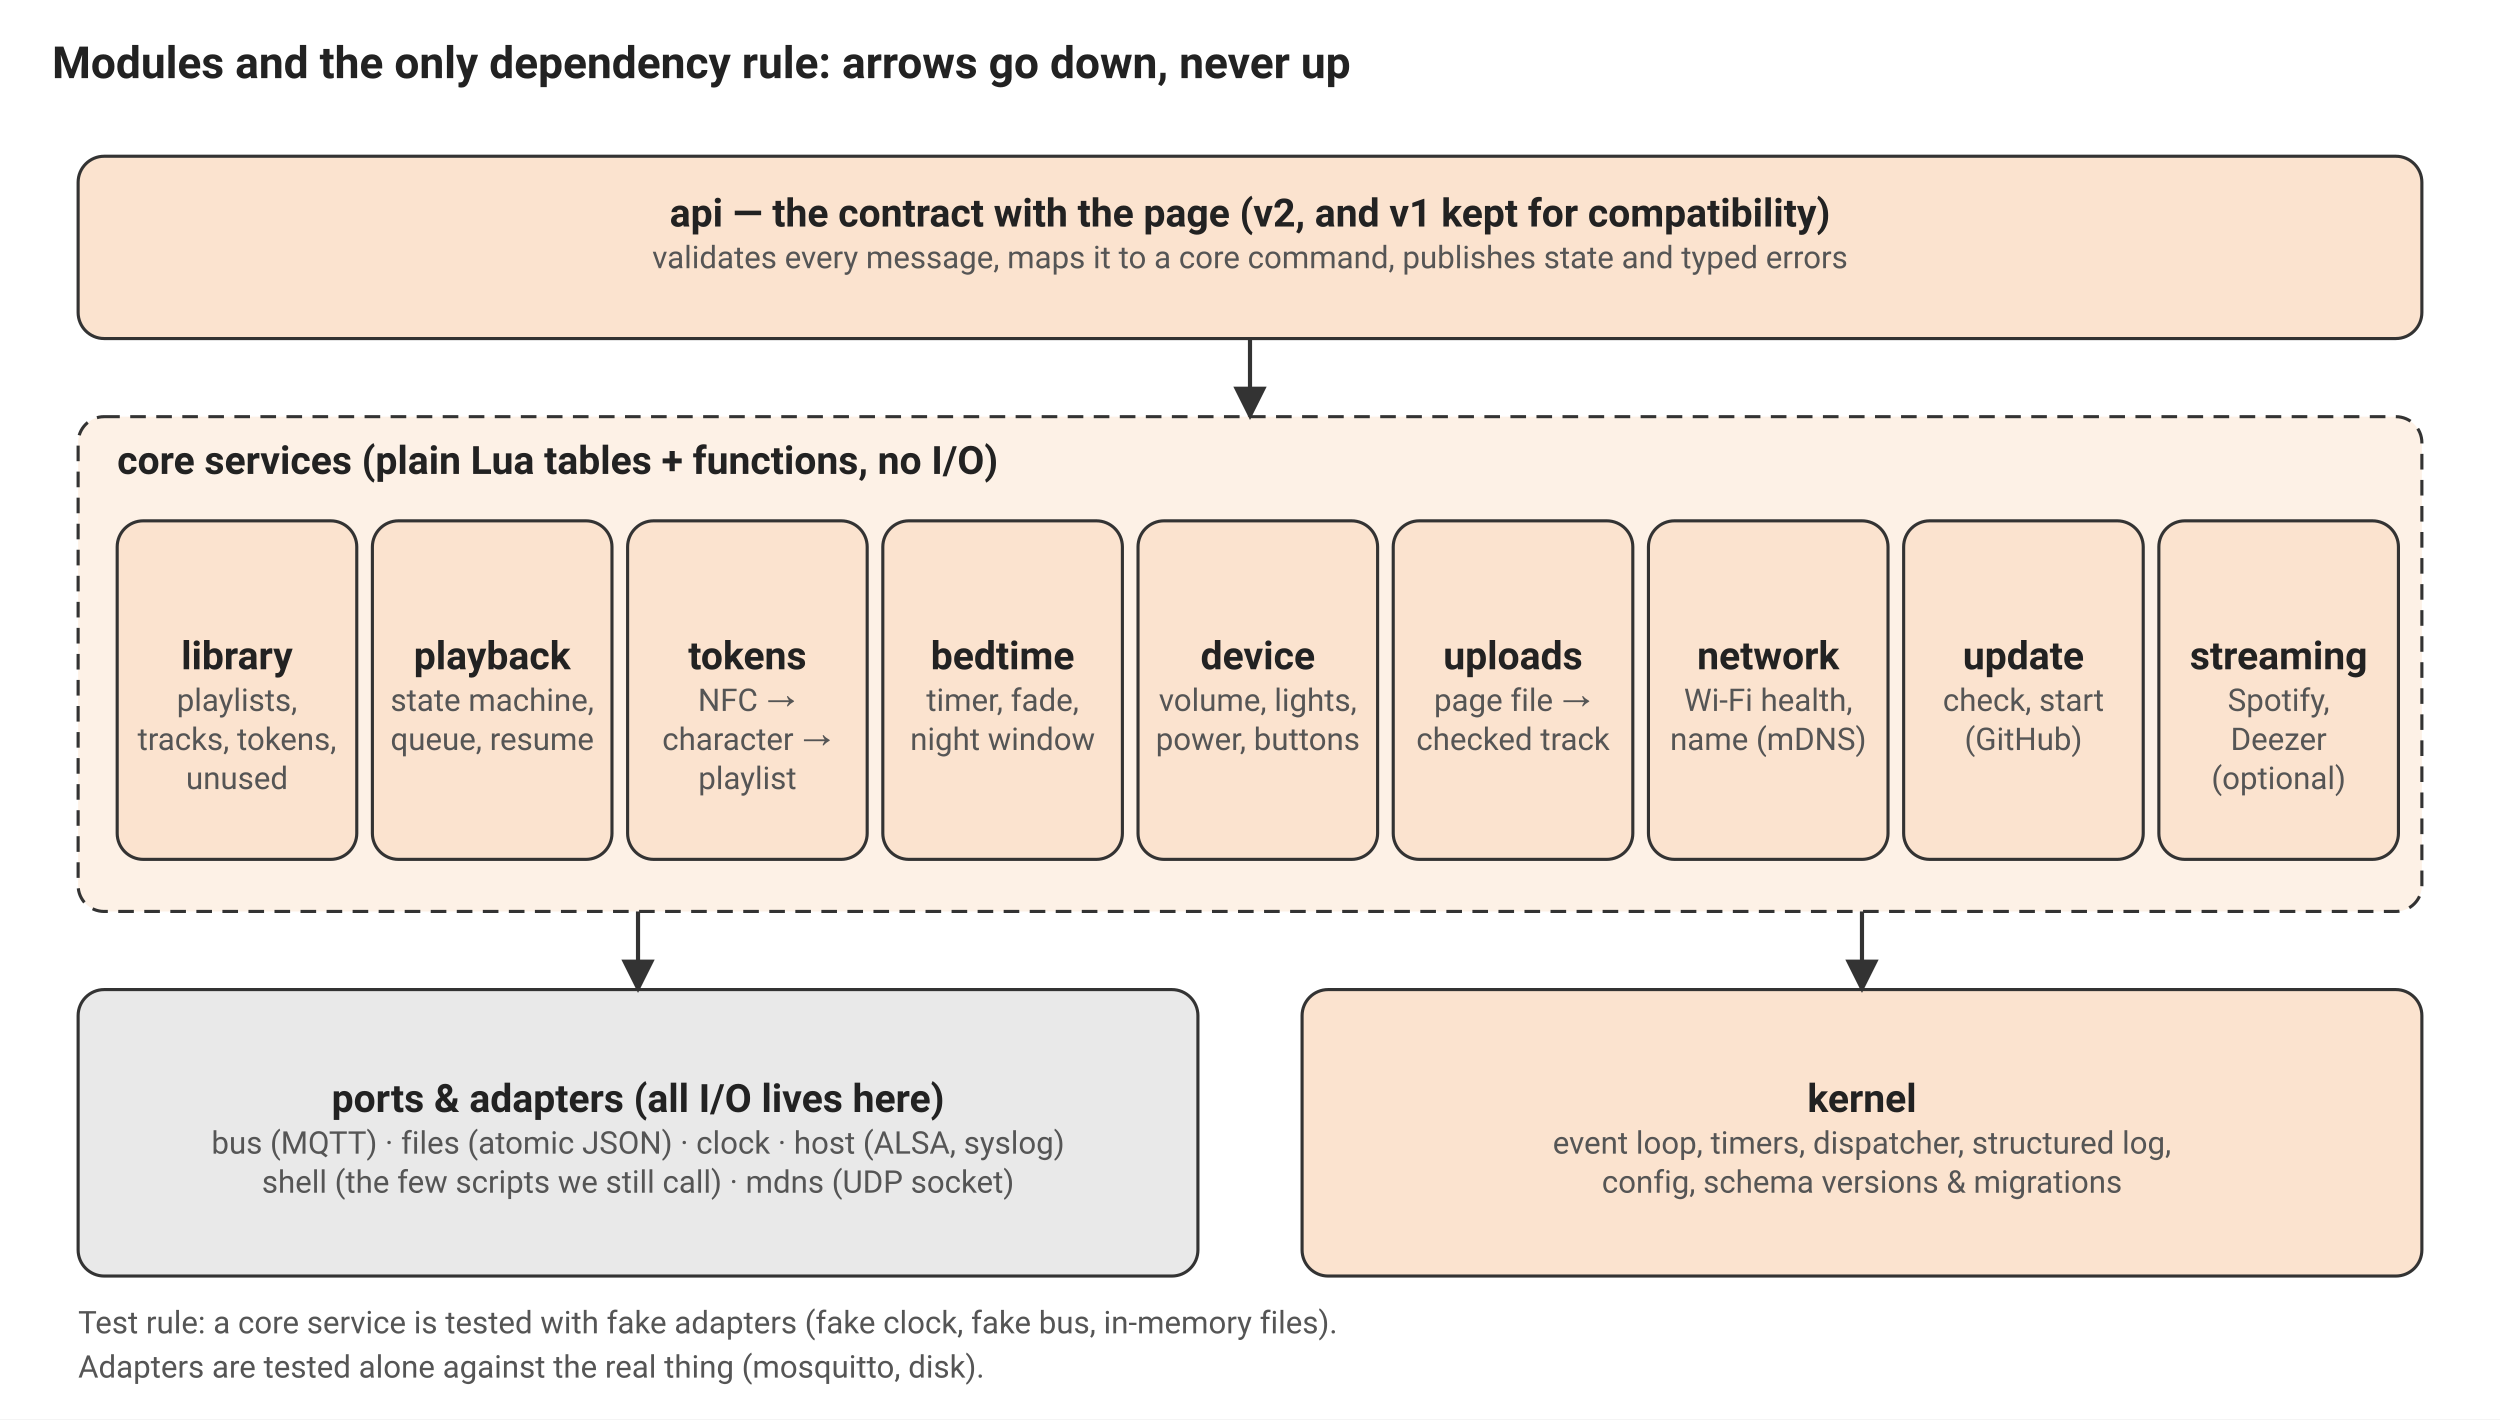
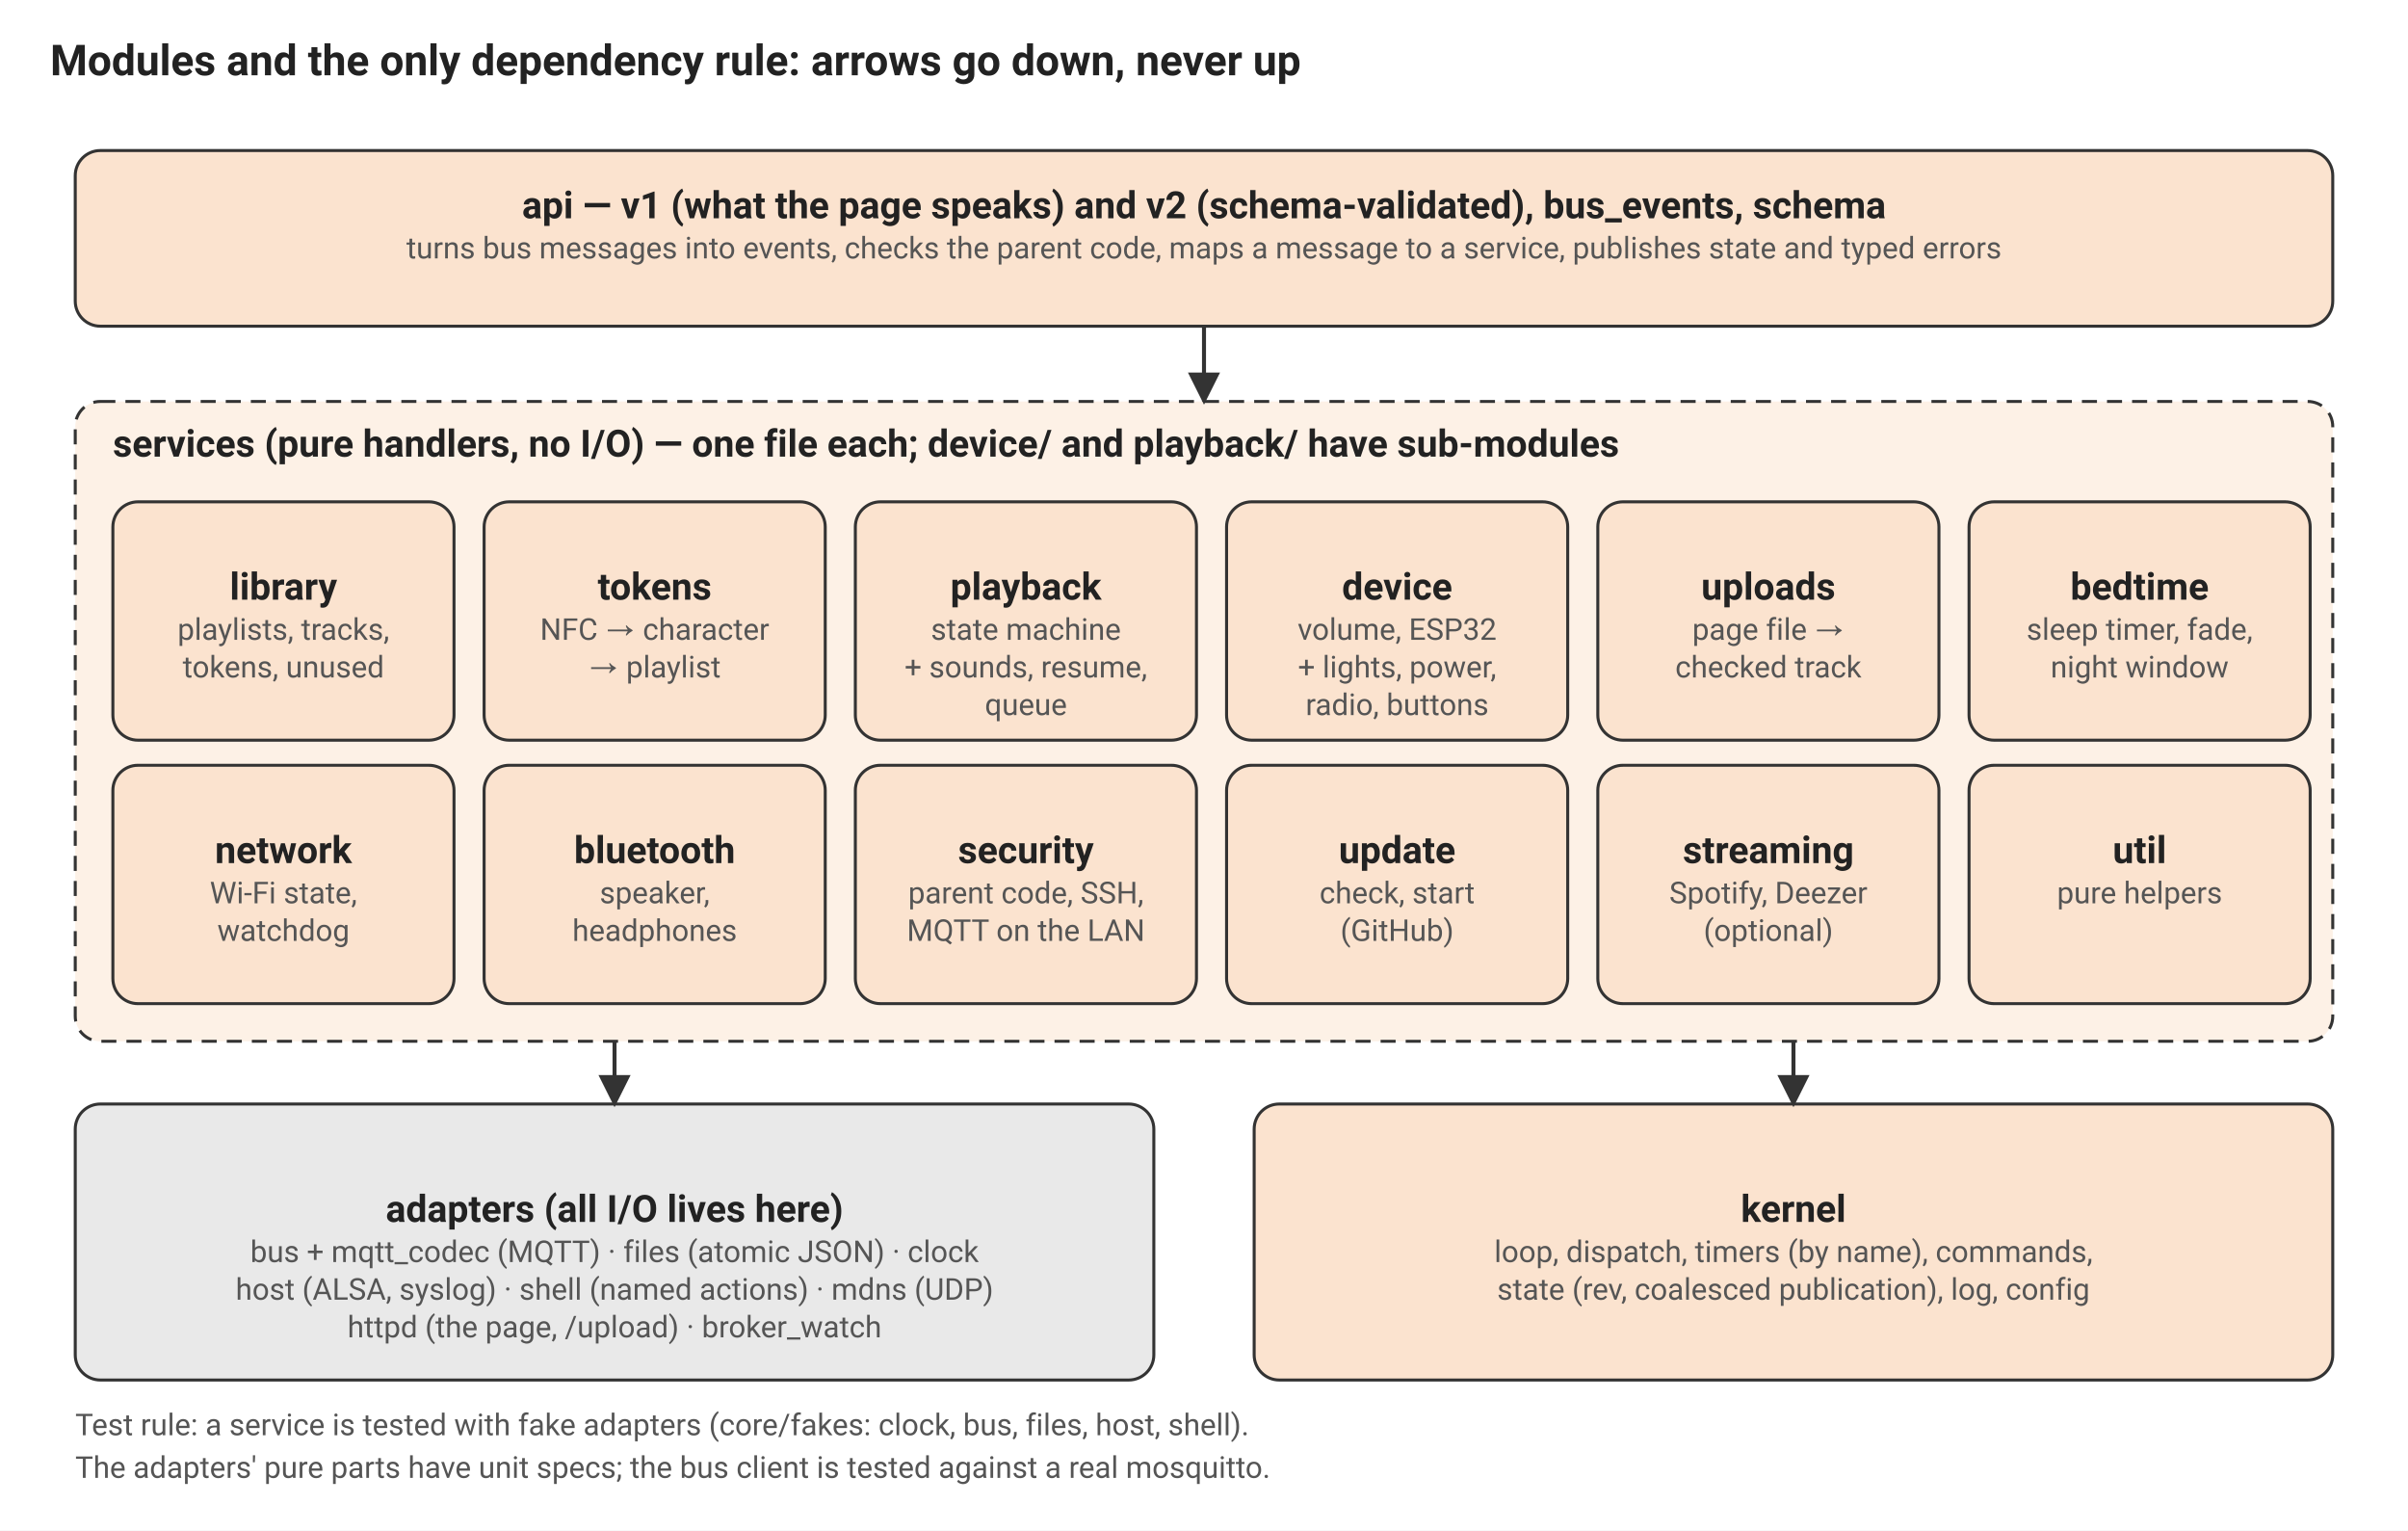
- <svg xmlns="http://www.w3.org/2000/svg" viewBox="0 0 960 545" width="960" height="545" role="img" aria-label="Modules">
+ <svg xmlns="http://www.w3.org/2000/svg" viewBox="0 0 960 610" width="960" height="610" role="img" aria-label="Modules">
  <style>
text{font-family:system-ui,-apple-system,"Segoe UI",Roboto,Helvetica,Arial,sans-serif;font-size:14px;fill:#222}
.t{font-weight:700;font-size:15px}.s{font-size:12px;fill:#555}.h{font-weight:700;font-size:17px}
.box{stroke:#333;stroke-width:1.2}.dash{stroke-dasharray:6 4}
.arrow{stroke:#333;stroke-width:1.6;fill:none;marker-end:url(#a)}
.arrow2{stroke:#333;stroke-width:1.6;fill:none;marker-end:url(#a);marker-start:url(#b)}
</style>
  <defs>
    <marker id="a" viewBox="0 0 10 10" refX="9" refY="5" markerWidth="8" markerHeight="8" orient="auto-start-reverse">
      <path d="M0 0L10 5L0 10z" fill="#333" />
    </marker>
    <marker id="b" viewBox="0 0 10 10" refX="1" refY="5" markerWidth="8" markerHeight="8" orient="auto">
      <path d="M10 0L0 5L10 10z" fill="#333" />
    </marker>
  </defs>
-   <rect width="960" height="545" fill="#fff" />
+   <rect width="960" height="610" fill="#fff" />
  <text x="20" y="30" text-anchor="start" class="h">Modules and the only dependency rule: arrows go down, never up</text>
  <rect x="30" y="60" width="900" height="70" rx="10" fill="#fbe3cf" class="box" />
-   <text x="480" y="87" text-anchor="middle" class="t">api  —  the contract with the page (v2, and v1 kept for compatibility)</text>
-   <text x="480" y="103" text-anchor="middle" class="s">validates every message, maps it to a core command, publishes state and typed errors</text>
-   <rect x="30" y="160" width="900" height="190" rx="10" fill="#fdf1e6" class="box dash" />
-   <text x="480" y="255" text-anchor="middle" class="t" />
-   <text x="45" y="182" text-anchor="start" class="t">core services (plain Lua tables + functions, no I/O)</text>
-   <rect x="45" y="200" width="92" height="130" rx="10" fill="#fbe3cf" class="box" />
-   <text x="91" y="257" text-anchor="middle" class="t">library</text>
-   <text x="91" y="273" text-anchor="middle" class="s">playlists,</text>
-   <text x="91" y="288" text-anchor="middle" class="s">tracks, tokens,</text>
-   <text x="91" y="303" text-anchor="middle" class="s">unused</text>
-   <rect x="143" y="200" width="92" height="130" rx="10" fill="#fbe3cf" class="box" />
-   <text x="189" y="257" text-anchor="middle" class="t">playback</text>
-   <text x="189" y="273" text-anchor="middle" class="s">state machine,</text>
-   <text x="189" y="288" text-anchor="middle" class="s">queue, resume</text>
-   <rect x="241" y="200" width="92" height="130" rx="10" fill="#fbe3cf" class="box" />
-   <text x="287" y="257" text-anchor="middle" class="t">tokens</text>
-   <text x="287" y="273" text-anchor="middle" class="s">NFC →</text>
-   <text x="287" y="288" text-anchor="middle" class="s">character →</text>
-   <text x="287" y="303" text-anchor="middle" class="s">playlist</text>
-   <rect x="339" y="200" width="92" height="130" rx="10" fill="#fbe3cf" class="box" />
-   <text x="385" y="257" text-anchor="middle" class="t">bedtime</text>
-   <text x="385" y="273" text-anchor="middle" class="s">timer, fade,</text>
-   <text x="385" y="288" text-anchor="middle" class="s">night window</text>
-   <rect x="437" y="200" width="92" height="130" rx="10" fill="#fbe3cf" class="box" />
-   <text x="483" y="257" text-anchor="middle" class="t">device</text>
-   <text x="483" y="273" text-anchor="middle" class="s">volume, lights,</text>
-   <text x="483" y="288" text-anchor="middle" class="s">power, buttons</text>
-   <rect x="535" y="200" width="92" height="130" rx="10" fill="#fbe3cf" class="box" />
-   <text x="581" y="257" text-anchor="middle" class="t">uploads</text>
-   <text x="581" y="273" text-anchor="middle" class="s">page file →</text>
-   <text x="581" y="288" text-anchor="middle" class="s">checked track</text>
-   <rect x="633" y="200" width="92" height="130" rx="10" fill="#fbe3cf" class="box" />
-   <text x="679" y="257" text-anchor="middle" class="t">network</text>
-   <text x="679" y="273" text-anchor="middle" class="s">Wi-Fi health,</text>
-   <text x="679" y="288" text-anchor="middle" class="s">name (mDNS)</text>
-   <rect x="731" y="200" width="92" height="130" rx="10" fill="#fbe3cf" class="box" />
-   <text x="777" y="257" text-anchor="middle" class="t">update</text>
-   <text x="777" y="273" text-anchor="middle" class="s">check, start</text>
-   <text x="777" y="288" text-anchor="middle" class="s">(GitHub)</text>
-   <rect x="829" y="200" width="92" height="130" rx="10" fill="#fbe3cf" class="box" />
-   <text x="875" y="257" text-anchor="middle" class="t">streaming</text>
-   <text x="875" y="273" text-anchor="middle" class="s">Spotify,</text>
-   <text x="875" y="288" text-anchor="middle" class="s">Deezer</text>
-   <text x="875" y="303" text-anchor="middle" class="s">(optional)</text>
-   <rect x="30" y="380" width="430" height="110" rx="10" fill="#e9e9e9" class="box" />
-   <text x="245" y="427" text-anchor="middle" class="t">ports &amp; adapters (all I/O lives here)</text>
-   <text x="245" y="443" text-anchor="middle" class="s">bus (MQTT)  ·  files (atomic JSON)  ·  clock  ·  host (ALSA, syslog)</text>
-   <text x="245" y="458" text-anchor="middle" class="s">shell (the few scripts we still call)  ·  mdns (UDP socket)</text>
-   <rect x="500" y="380" width="430" height="110" rx="10" fill="#fbe3cf" class="box" />
-   <text x="715" y="427" text-anchor="middle" class="t">kernel</text>
-   <text x="715" y="443" text-anchor="middle" class="s">event loop, timers, dispatcher, structured log,</text>
-   <text x="715" y="458" text-anchor="middle" class="s">config, schema versions &amp; migrations</text>
+   <text x="480" y="87" text-anchor="middle" class="t">api  —  v1 (what the page speaks) and v2 (schema-validated), bus_events, schema</text>
+   <text x="480" y="103" text-anchor="middle" class="s">turns bus messages into events, checks the parent code, maps a message to a service, publishes state and typed errors</text>
+   <rect x="30" y="160" width="900" height="255" rx="10" fill="#fdf1e6" class="box dash" />
+   <text x="480" y="287" text-anchor="middle" class="t" />
+   <text x="45" y="182" text-anchor="start" class="t">services (pure handlers, no I/O) — one file each; device/ and playback/ have sub-modules</text>
+   <rect x="45" y="200" width="136" height="95" rx="10" fill="#fbe3cf" class="box" />
+   <text x="113" y="239" text-anchor="middle" class="t">library</text>
+   <text x="113" y="255" text-anchor="middle" class="s">playlists, tracks,</text>
+   <text x="113" y="270" text-anchor="middle" class="s">tokens, unused</text>
+   <rect x="193" y="200" width="136" height="95" rx="10" fill="#fbe3cf" class="box" />
+   <text x="261" y="239" text-anchor="middle" class="t">tokens</text>
+   <text x="261" y="255" text-anchor="middle" class="s">NFC → character</text>
+   <text x="261" y="270" text-anchor="middle" class="s">→ playlist</text>
+   <rect x="341" y="200" width="136" height="95" rx="10" fill="#fbe3cf" class="box" />
+   <text x="409" y="239" text-anchor="middle" class="t">playback</text>
+   <text x="409" y="255" text-anchor="middle" class="s">state machine</text>
+   <text x="409" y="270" text-anchor="middle" class="s">+ sounds, resume,</text>
+   <text x="409" y="285" text-anchor="middle" class="s">queue</text>
+   <rect x="489" y="200" width="136" height="95" rx="10" fill="#fbe3cf" class="box" />
+   <text x="557" y="239" text-anchor="middle" class="t">device</text>
+   <text x="557" y="255" text-anchor="middle" class="s">volume, ESP32</text>
+   <text x="557" y="270" text-anchor="middle" class="s">+ lights, power,</text>
+   <text x="557" y="285" text-anchor="middle" class="s">radio, buttons</text>
+   <rect x="637" y="200" width="136" height="95" rx="10" fill="#fbe3cf" class="box" />
+   <text x="705" y="239" text-anchor="middle" class="t">uploads</text>
+   <text x="705" y="255" text-anchor="middle" class="s">page file →</text>
+   <text x="705" y="270" text-anchor="middle" class="s">checked track</text>
+   <rect x="785" y="200" width="136" height="95" rx="10" fill="#fbe3cf" class="box" />
+   <text x="853" y="239" text-anchor="middle" class="t">bedtime</text>
+   <text x="853" y="255" text-anchor="middle" class="s">sleep timer, fade,</text>
+   <text x="853" y="270" text-anchor="middle" class="s">night window</text>
+   <rect x="45" y="305" width="136" height="95" rx="10" fill="#fbe3cf" class="box" />
+   <text x="113" y="344" text-anchor="middle" class="t">network</text>
+   <text x="113" y="360" text-anchor="middle" class="s">Wi-Fi state,</text>
+   <text x="113" y="375" text-anchor="middle" class="s">watchdog</text>
+   <rect x="193" y="305" width="136" height="95" rx="10" fill="#fbe3cf" class="box" />
+   <text x="261" y="344" text-anchor="middle" class="t">bluetooth</text>
+   <text x="261" y="360" text-anchor="middle" class="s">speaker,</text>
+   <text x="261" y="375" text-anchor="middle" class="s">headphones</text>
+   <rect x="341" y="305" width="136" height="95" rx="10" fill="#fbe3cf" class="box" />
+   <text x="409" y="344" text-anchor="middle" class="t">security</text>
+   <text x="409" y="360" text-anchor="middle" class="s">parent code, SSH,</text>
+   <text x="409" y="375" text-anchor="middle" class="s">MQTT on the LAN</text>
+   <rect x="489" y="305" width="136" height="95" rx="10" fill="#fbe3cf" class="box" />
+   <text x="557" y="344" text-anchor="middle" class="t">update</text>
+   <text x="557" y="360" text-anchor="middle" class="s">check, start</text>
+   <text x="557" y="375" text-anchor="middle" class="s">(GitHub)</text>
+   <rect x="637" y="305" width="136" height="95" rx="10" fill="#fbe3cf" class="box" />
+   <text x="705" y="344" text-anchor="middle" class="t">streaming</text>
+   <text x="705" y="360" text-anchor="middle" class="s">Spotify, Deezer</text>
+   <text x="705" y="375" text-anchor="middle" class="s">(optional)</text>
+   <rect x="785" y="305" width="136" height="95" rx="10" fill="#fbe3cf" class="box" />
+   <text x="853" y="344" text-anchor="middle" class="t">util</text>
+   <text x="853" y="360" text-anchor="middle" class="s">pure helpers</text>
+   <rect x="30" y="440" width="430" height="110" rx="10" fill="#e9e9e9" class="box" />
+   <text x="245" y="487" text-anchor="middle" class="t">adapters (all I/O lives here)</text>
+   <text x="245" y="503" text-anchor="middle" class="s">bus + mqtt_codec (MQTT)  ·  files (atomic JSON)  ·  clock</text>
+   <text x="245" y="518" text-anchor="middle" class="s">host (ALSA, syslog)  ·  shell (named actions)  ·  mdns (UDP)</text>
+   <text x="245" y="533" text-anchor="middle" class="s">httpd (the page, /upload)  ·  broker_watch</text>
+   <rect x="500" y="440" width="430" height="110" rx="10" fill="#fbe3cf" class="box" />
+   <text x="715" y="487" text-anchor="middle" class="t">kernel</text>
+   <text x="715" y="503" text-anchor="middle" class="s">loop, dispatch, timers (by name), commands,</text>
+   <text x="715" y="518" text-anchor="middle" class="s">state (rev, coalesced publication), log, config</text>
  <path d="M480 130 L480 160" class="arrow" />
-   <path d="M245 350 L245 380" class="arrow" />
-   <path d="M715 350 L715 380" class="arrow" />
-   <text x="30" y="512" text-anchor="start" class="s">Test rule: a core service is tested with fake adapters (fake clock, fake bus, in-memory files).</text>
-   <text x="30" y="529" text-anchor="start" class="s">Adapters are tested alone against the real thing (mosquitto, disk).</text>
+   <path d="M245 415 L245 440" class="arrow" />
+   <path d="M715 415 L715 440" class="arrow" />
+   <text x="30" y="572" text-anchor="start" class="s">Test rule: a service is tested with fake adapters (core/fakes: clock, bus, files, host, shell).</text>
+   <text x="30" y="589" text-anchor="start" class="s">The adapters' pure parts have unit specs; the bus client is tested against a real mosquitto.</text>
</svg>
